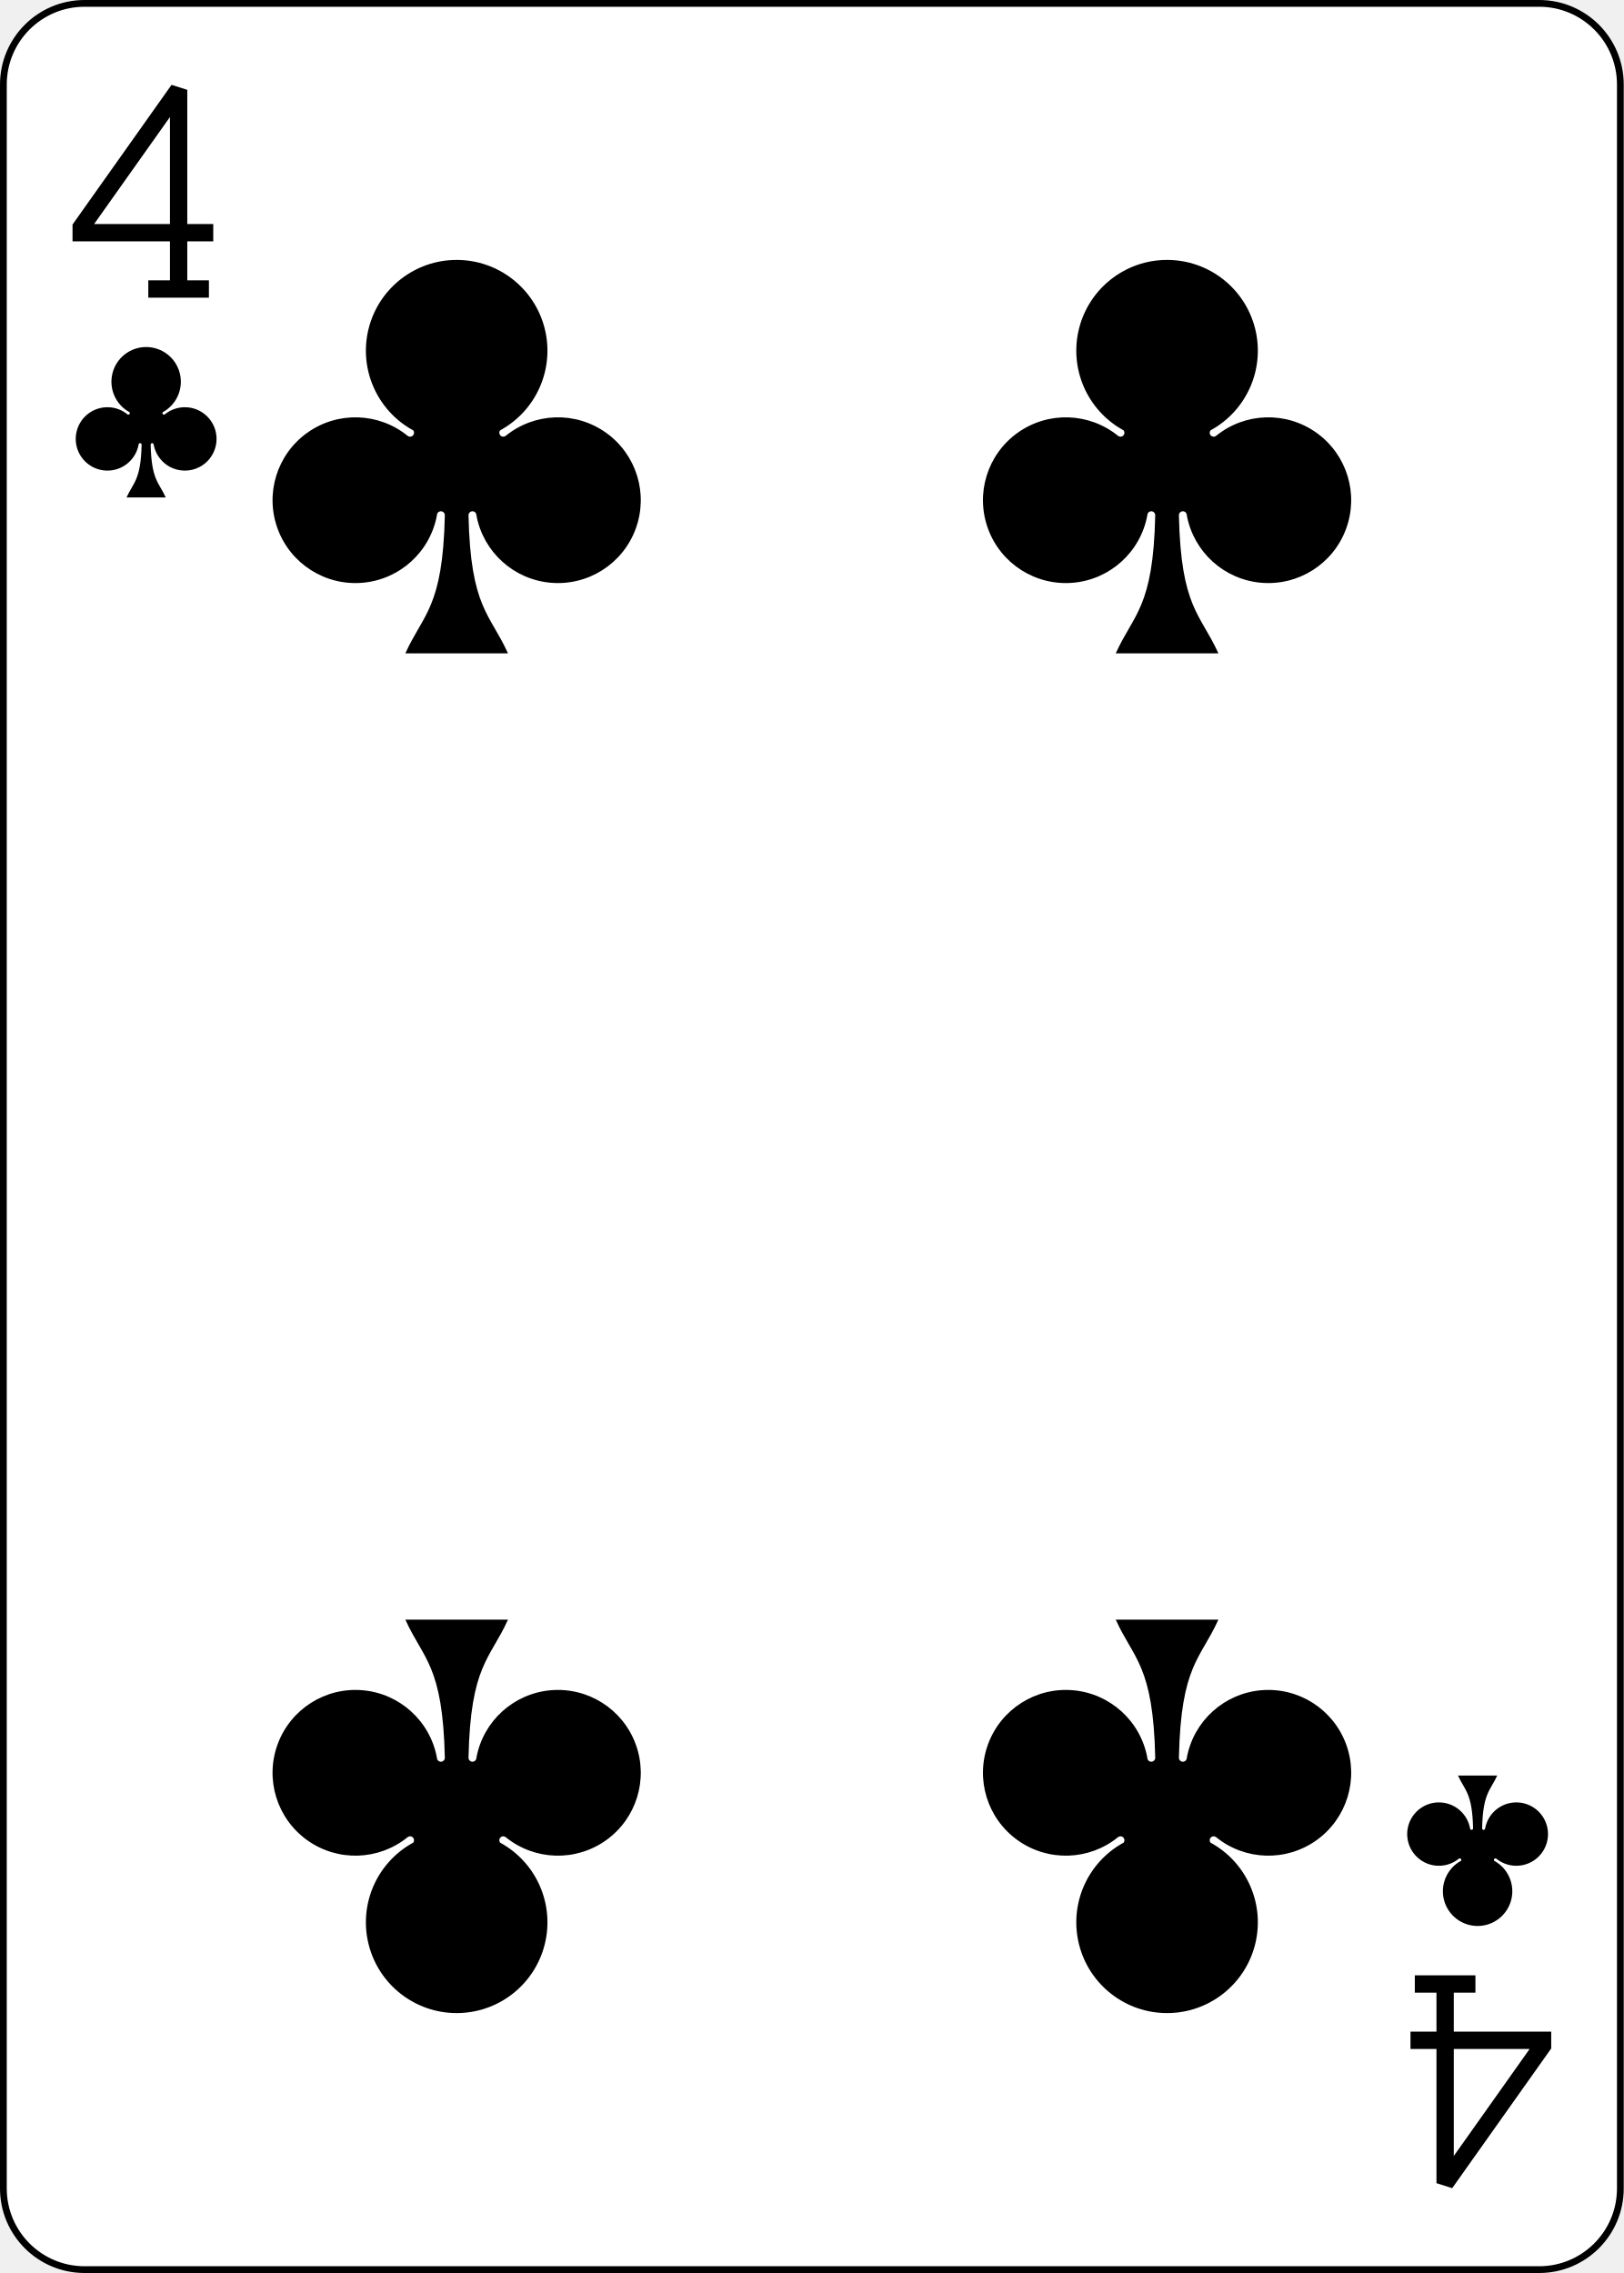
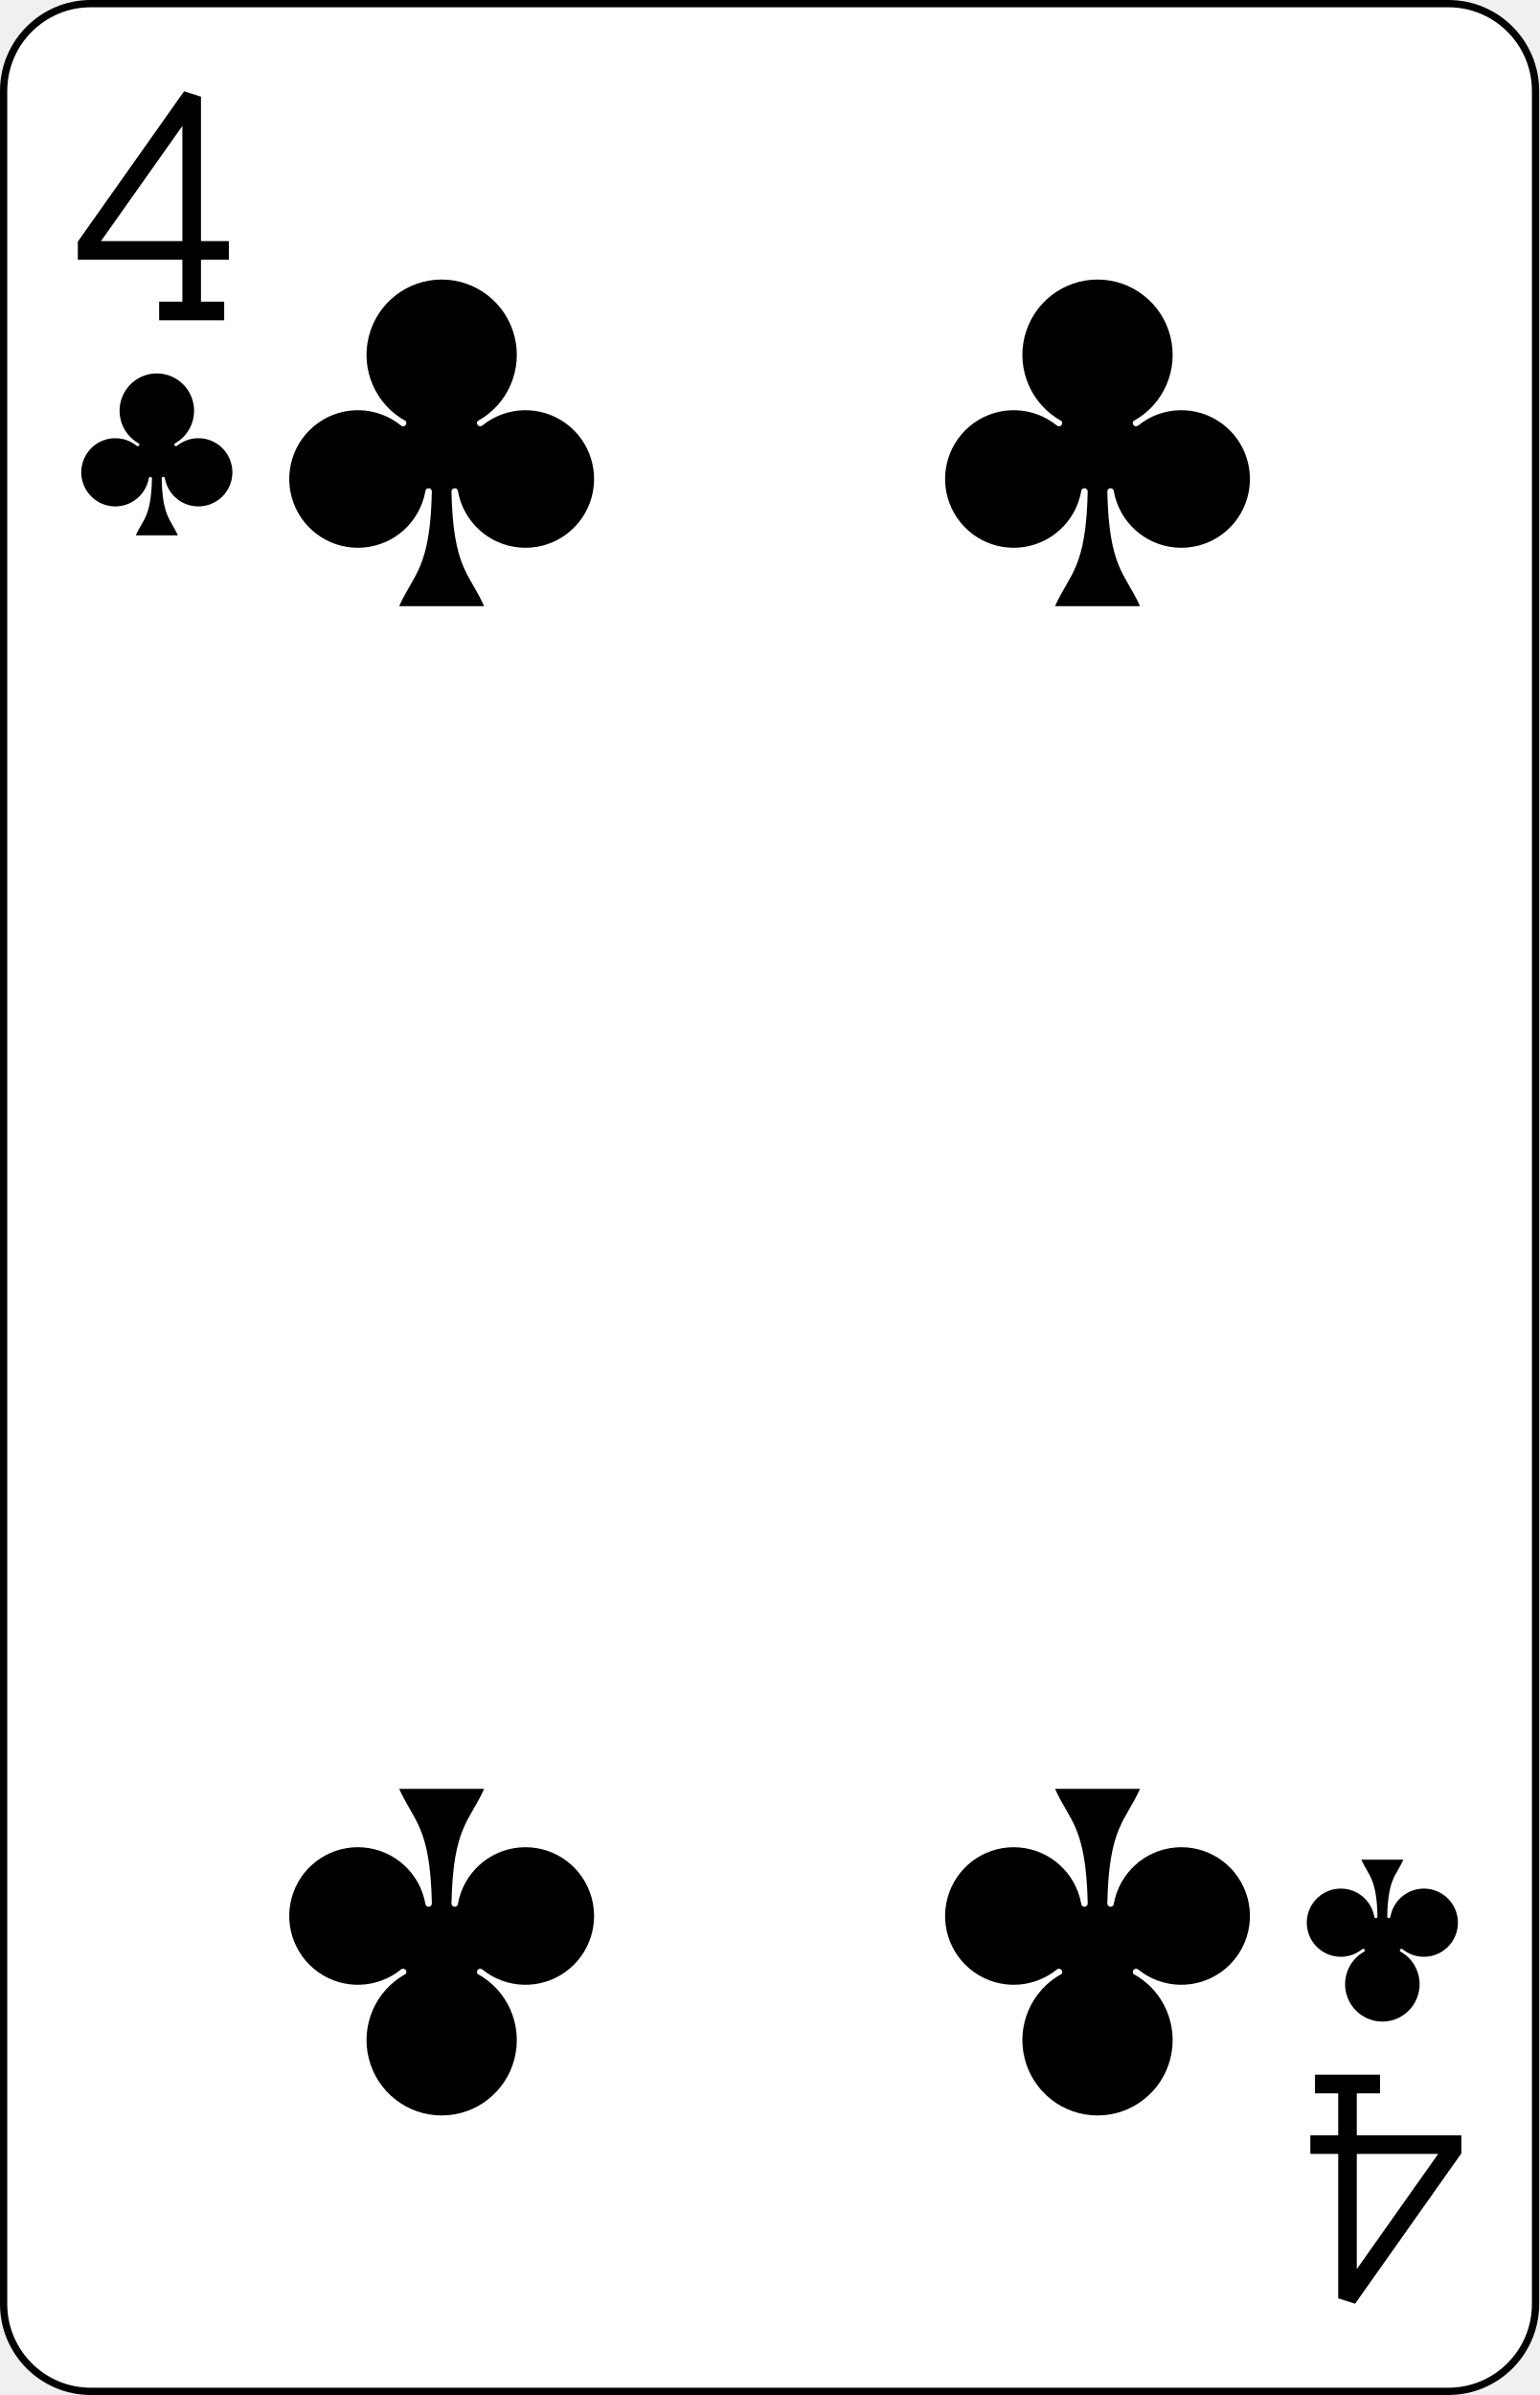
- <svg xmlns="http://www.w3.org/2000/svg" xmlns:xlink="http://www.w3.org/1999/xlink" class="card" face="4C" height="3.5in" preserveAspectRatio="none" viewBox="-120 -168 240 336" width="2.5in">
+ <svg xmlns="http://www.w3.org/2000/svg" xmlns:xlink="http://www.w3.org/1999/xlink" class="card" face="4C" height="3.5in" preserveAspectRatio="none" viewBox="-106 -164.5 212 329" width="2.25in">
  <defs>
    <symbol id="SC4" viewBox="-600 -600 1200 1200" preserveAspectRatio="xMinYMid">
      <path d="M30 150C35 385 85 400 130 500L-130 500C-85 400 -35 385 -30 150A10 10 0 0 0 -50 150A210 210 0 1 1 -124 -51A10 10 0 0 0 -110 -65A230 230 0 1 1 110 -65A10 10 0 0 0 124 -51A210 210 0 1 1 50 150A10 10 0 0 0 30 150Z" fill="black" />
    </symbol>
    <symbol id="VC4" viewBox="-500 -500 1000 1000" preserveAspectRatio="xMinYMid">
      <path d="M50 460L250 460M150 460L150 -460L-300 175L-300 200L270 200" stroke="black" stroke-width="80" stroke-linecap="square" stroke-miterlimit="1.5" fill="none" />
    </symbol>
  </defs>
-   <rect width="239" height="335" x="-119.5" y="-167.5" rx="12" ry="12" fill="white" stroke="black" />
-   <use xlink:href="#VC4" height="32" width="32" x="-114.4" y="-156" />
-   <use xlink:href="#SC4" height="26.769" width="26.769" x="-111.784" y="-119" />
-   <use xlink:href="#SC4" height="70" width="70" x="-87.501" y="-135.588" />
-   <use xlink:href="#SC4" height="70" width="70" x="17.501" y="-135.588" />
+   <rect width="211" height="328" x="-105.5" y="-164" rx="12" ry="12" fill="white" stroke="black" />
+   <use xlink:href="#VC4" height="32" width="32" x="-100.4" y="-152.5" />
+   <use xlink:href="#SC4" height="26.769" width="26.769" x="-97.784" y="-115.5" />
+   <use xlink:href="#SC4" height="54" width="54" x="-72.167" y="-130.735" />
+   <use xlink:href="#SC4" height="54" width="54" x="18.167" y="-130.735" />
  <g transform="rotate(180)">
-     <use xlink:href="#VC4" height="32" width="32" x="-114.4" y="-156" />
-     <use xlink:href="#SC4" height="26.769" width="26.769" x="-111.784" y="-119" />
-     <use xlink:href="#SC4" height="70" width="70" x="-87.501" y="-135.588" />
-     <use xlink:href="#SC4" height="70" width="70" x="17.501" y="-135.588" />
+     <use xlink:href="#VC4" height="32" width="32" x="-100.4" y="-152.5" />
+     <use xlink:href="#SC4" height="26.769" width="26.769" x="-97.784" y="-115.5" />
+     <use xlink:href="#SC4" height="54" width="54" x="-72.167" y="-130.735" />
+     <use xlink:href="#SC4" height="54" width="54" x="18.167" y="-130.735" />
  </g>
</svg>
